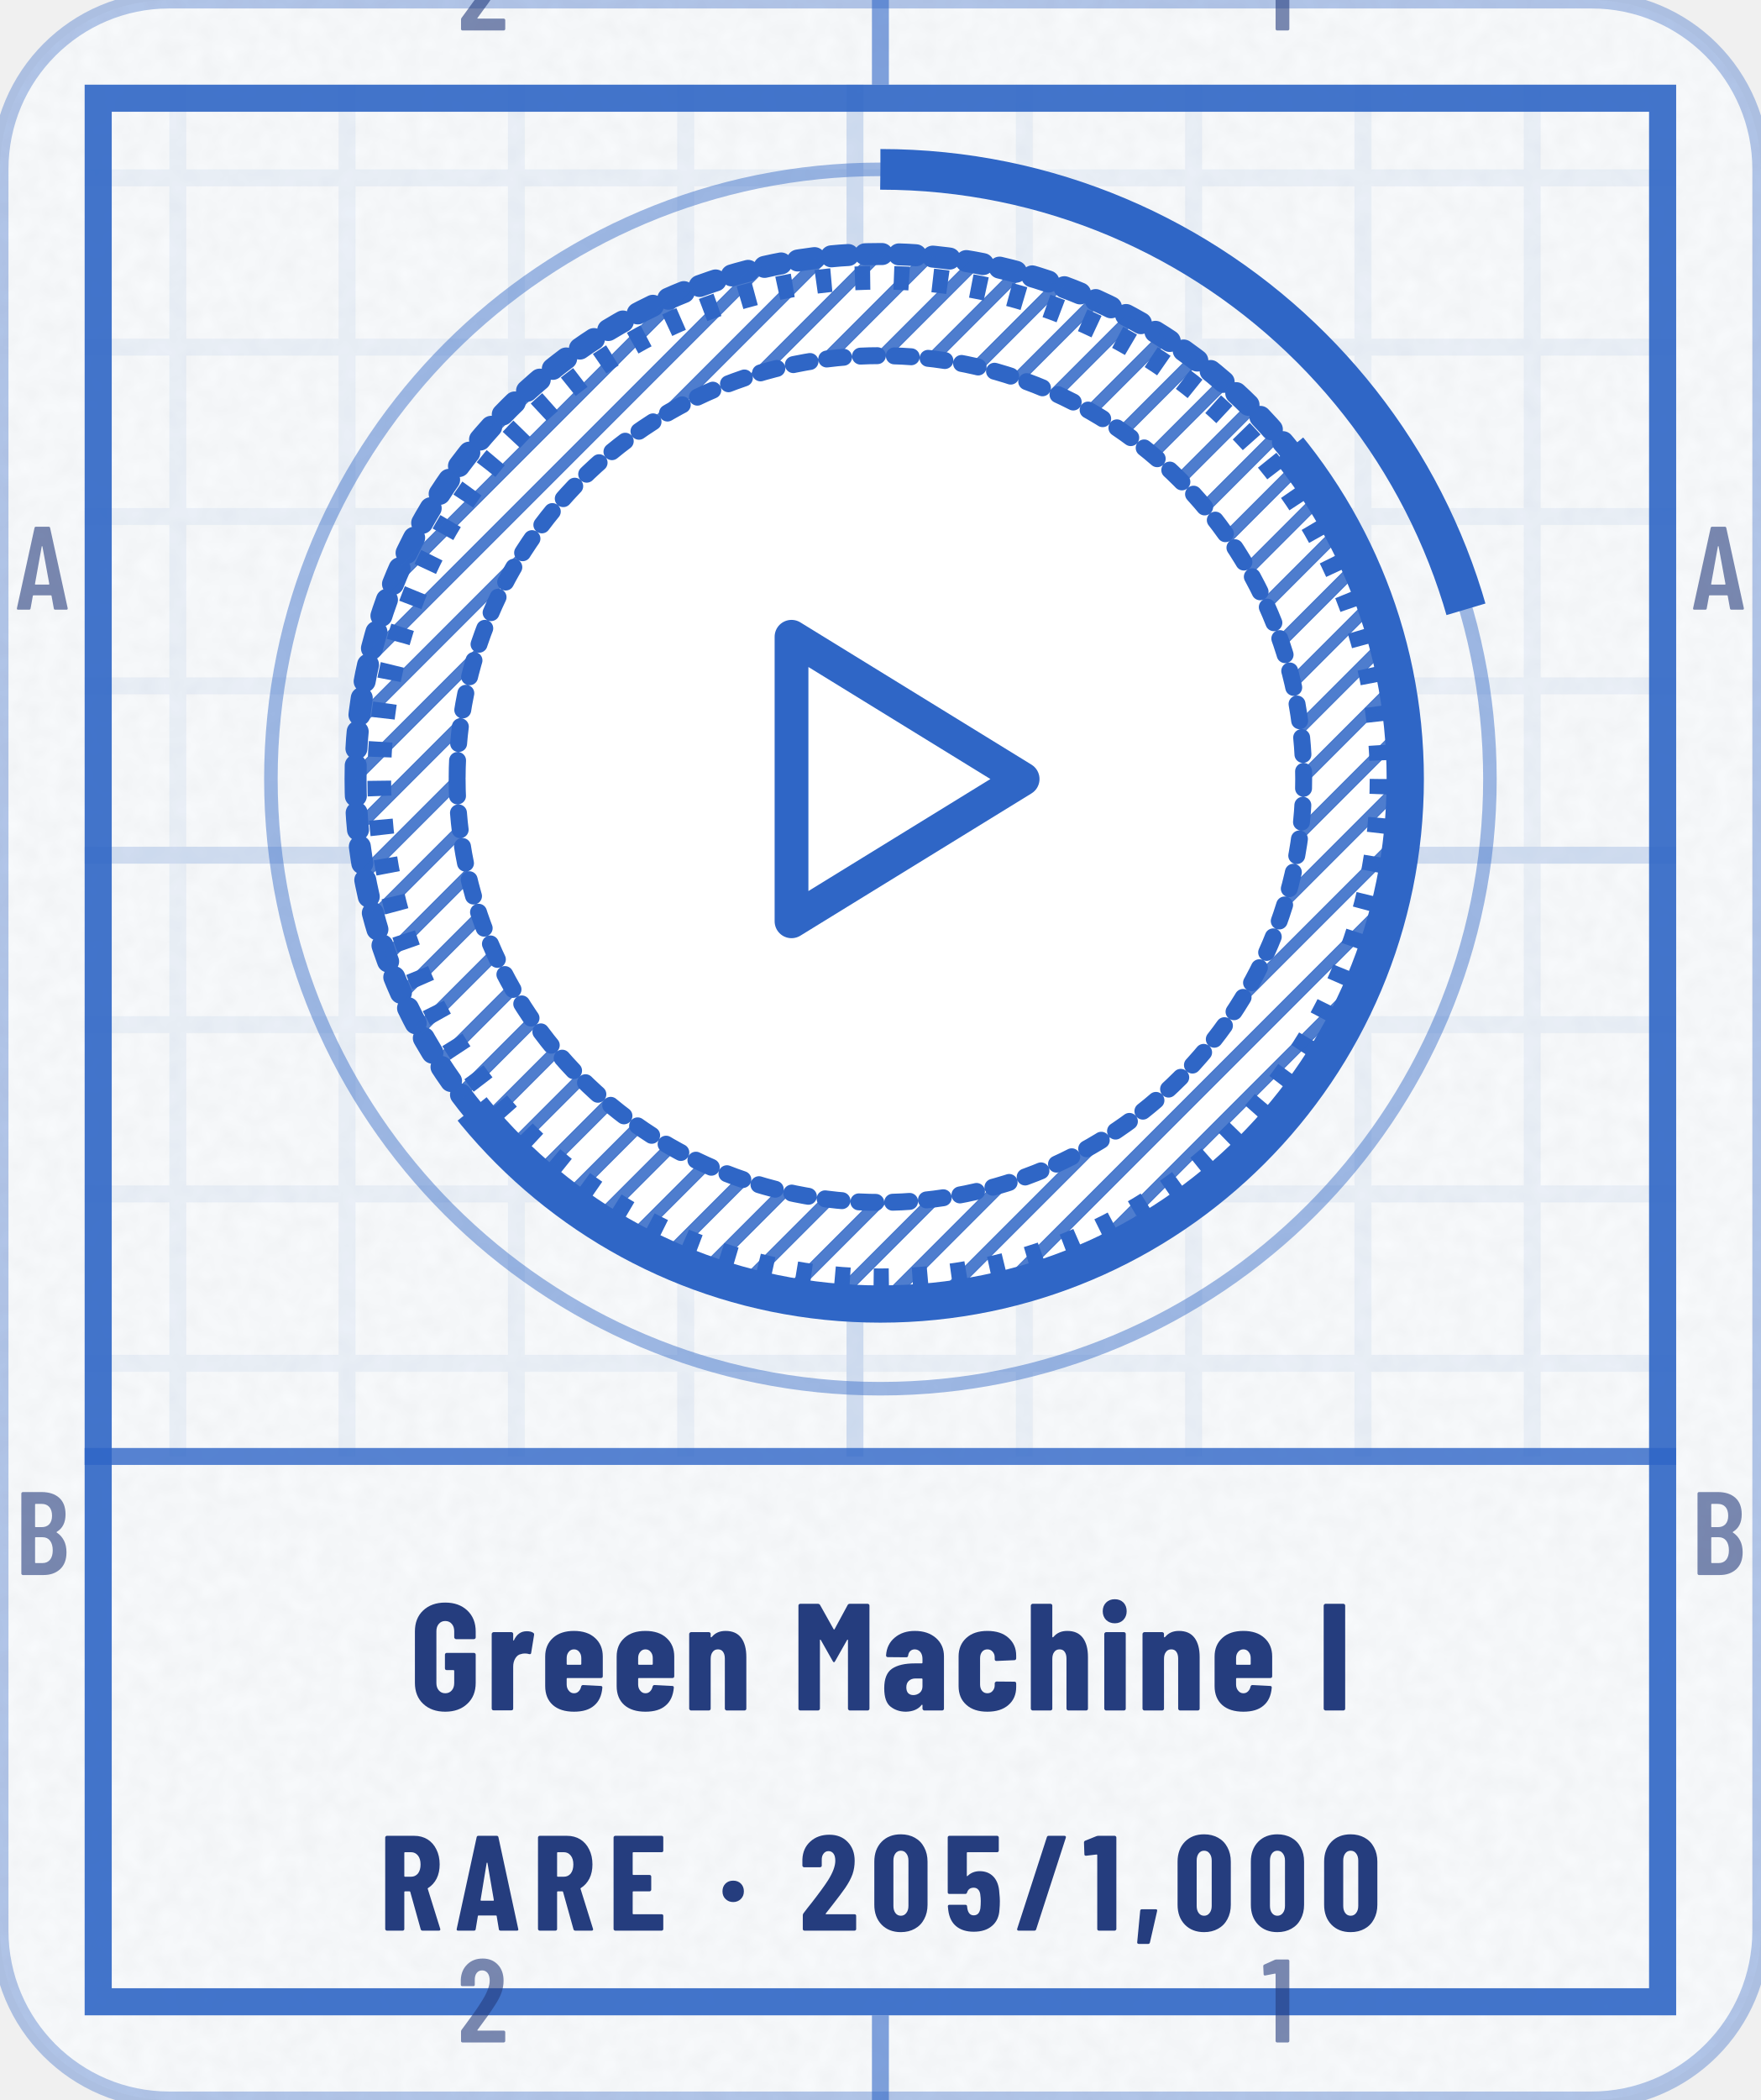
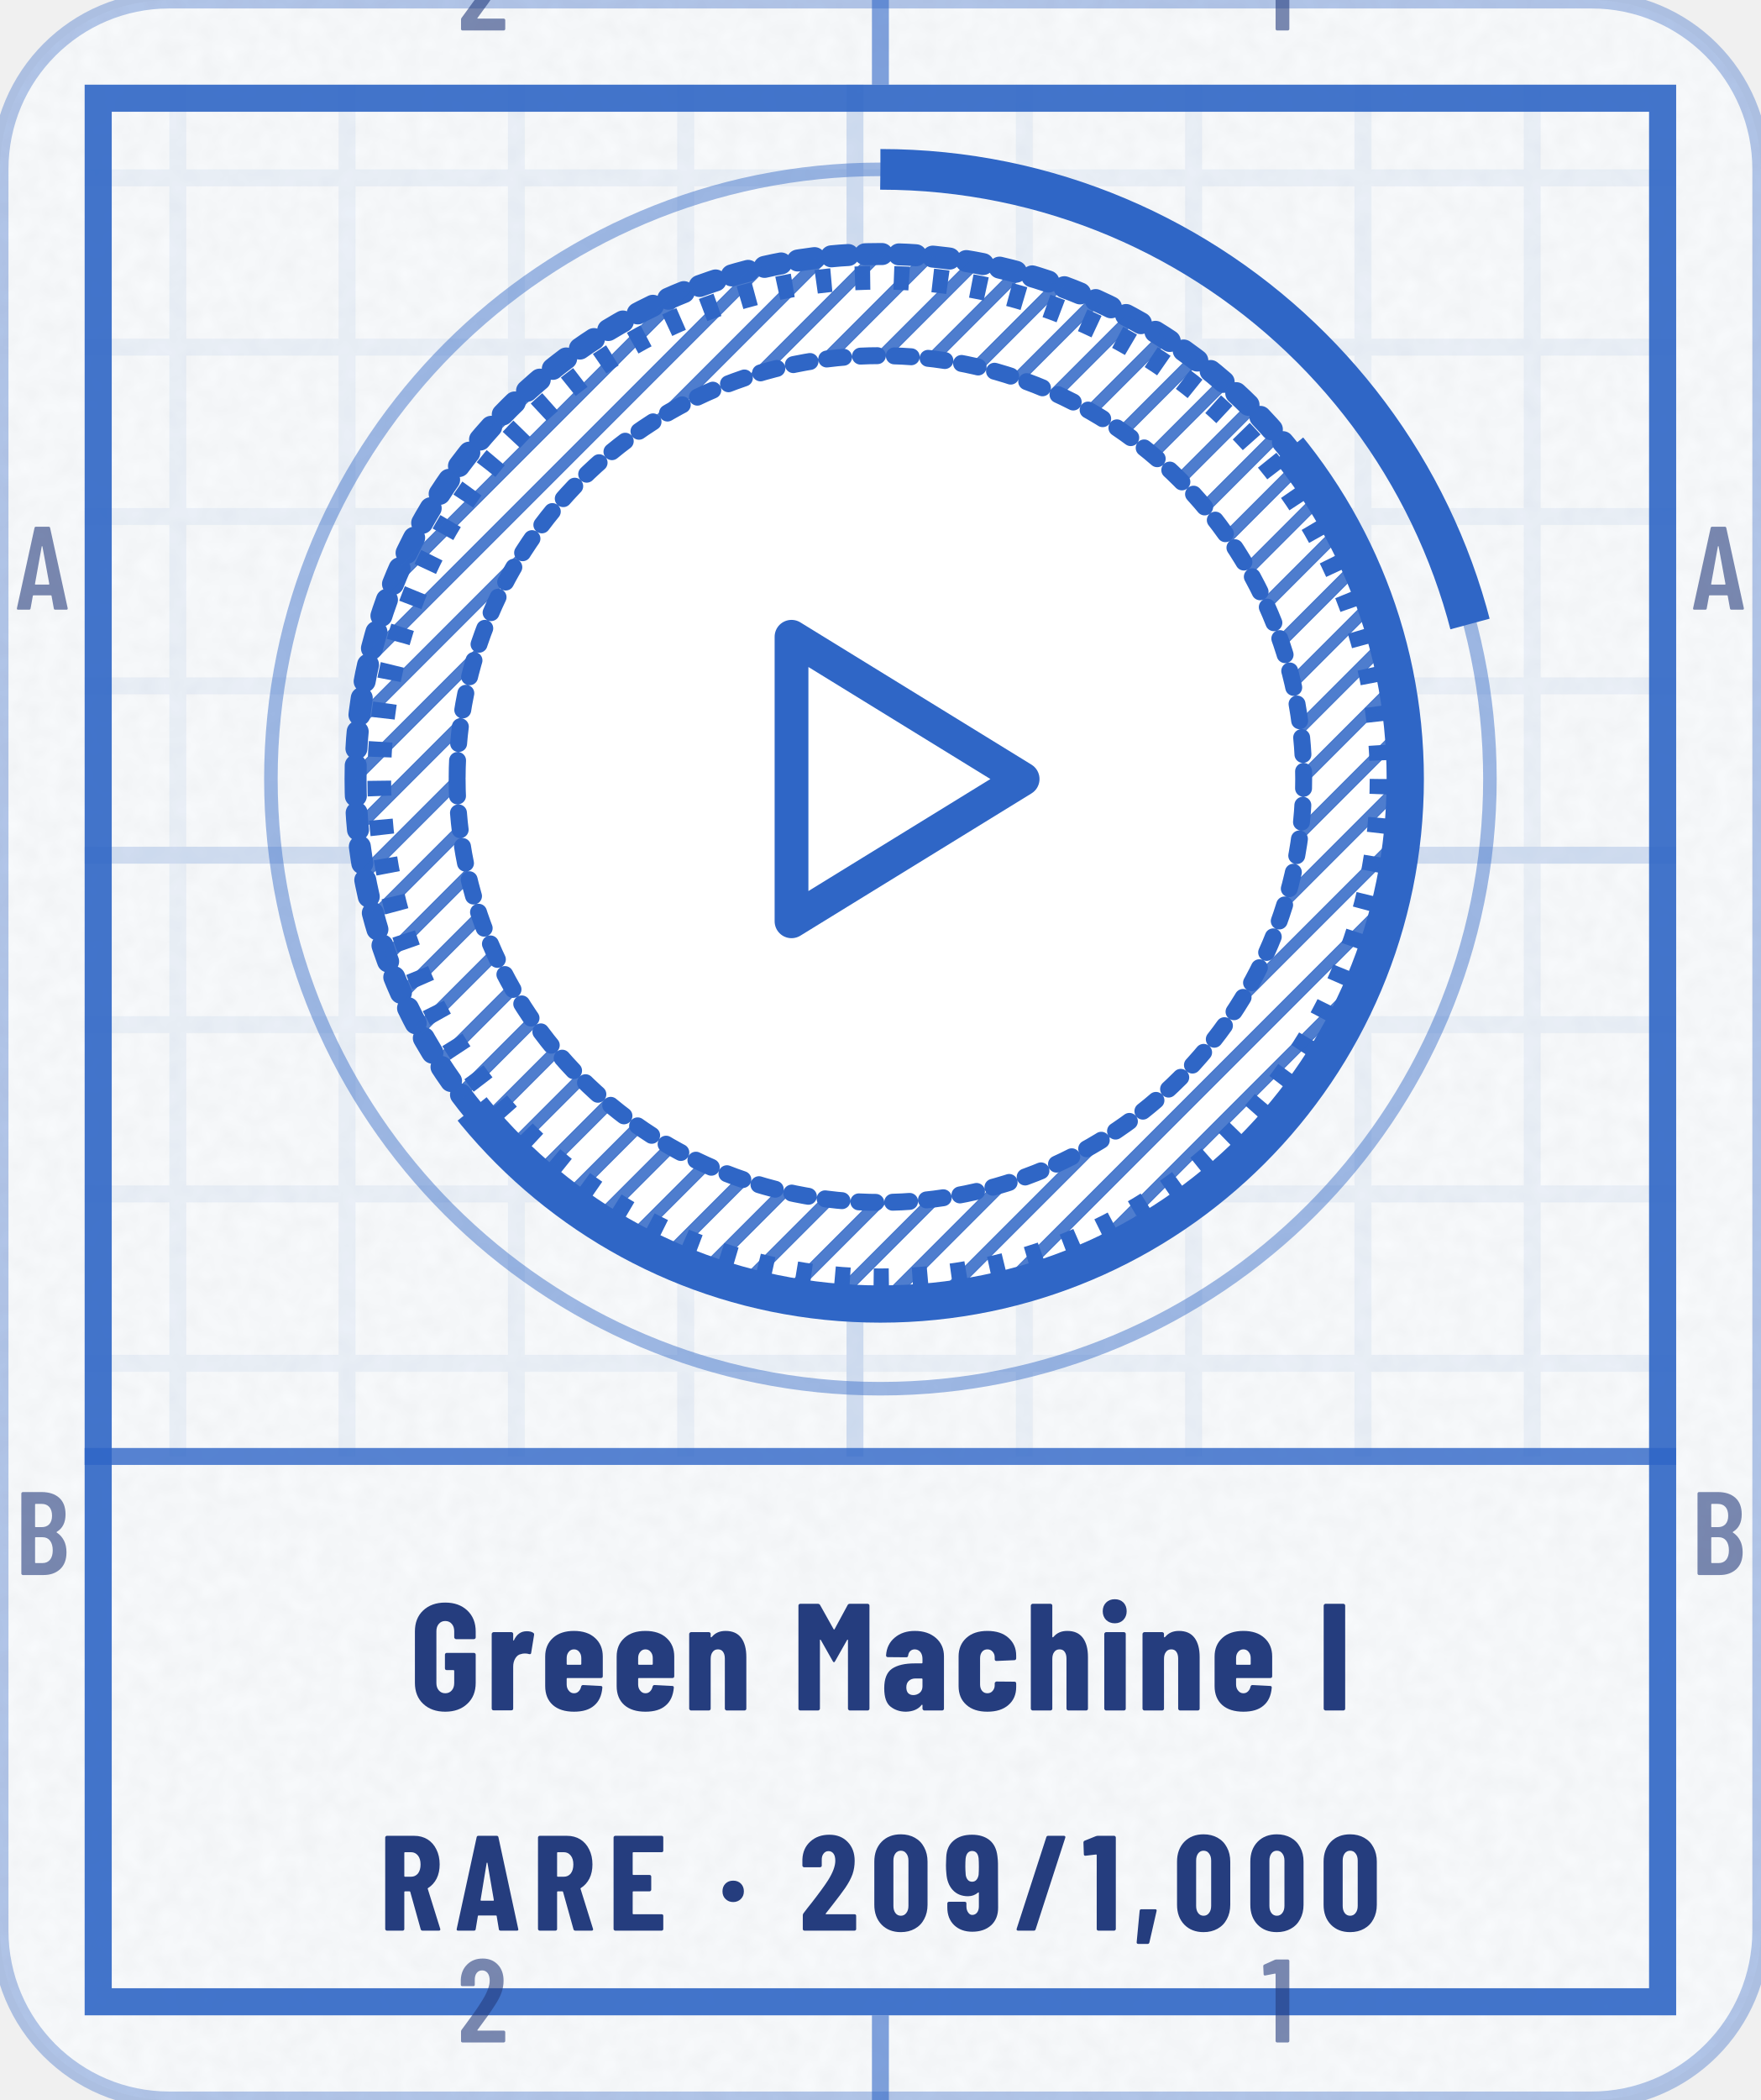
<svg xmlns="http://www.w3.org/2000/svg" width="104" height="124" viewBox="0 0 104 124" role="img" aria-label="Green Machine I: earned, Rare, 20% to Green Machine II">
  <style>@keyframes pl{from{stroke-dashoffset:1}}.pl{stroke-dasharray:1;animation:pl 1.6s cubic-bezier(.3,0,.2,1) .15s both}@keyframes sh{0%{transform:translateX(-110px)}38%,100%{transform:translateX(200px)}}.sh{animation:sh 6.5s ease-in-out infinite}@media (prefers-reduced-motion:reduce){.pl,.sp{animation:none}.sh,.bu{display:none}}</style>
  <defs>
    <clipPath id="kc1">
      <rect x="0" y="0" width="104" height="124" rx="10" />
    </clipPath>
    <filter id="kn2" x="0" y="0" width="100%" height="100%">
      <feTurbulence type="fractalNoise" baseFrequency=".85" numOctaves="2" stitchTiles="stitch" />
      <feColorMatrix values="0 0 0 0 0 0 0 0 0 0 0 0 0 0 0 0 0 0 0.035 0" />
    </filter>
    <pattern id="kp3" width="10" height="10" patternUnits="userSpaceOnUse">
      <path d="M10 .5H.5V10" fill="none" stroke="#2F66C6" stroke-opacity="0.07" />
    </pattern>
    <pattern id="kp4" width="50" height="50" patternUnits="userSpaceOnUse">
      <path d="M50 .5H.5V50" fill="none" stroke="#2F66C6" stroke-opacity="0.14" />
    </pattern>
    <clipPath id="kc5">
      <path clip-rule="evenodd" d="M5 5h94v114h-94zM5 86h94v33h-94z" />
    </clipPath>
    <pattern id="kh6" width="2.2" height="2.2" patternUnits="userSpaceOnUse" patternTransform="rotate(45)">
      <path d="M1.1 0V2.2" stroke="#2F66C6" stroke-width="0.7" stroke-opacity="0.85" />
    </pattern>
    <clipPath id="kc7">
      <path d="M364 -206L-260 298L-8 610L616 106Z" />
    </clipPath>
    <path id="m49" d="M122 700H218Q223 700 226 696Q230 693 230 688V12Q230 7 226 4Q223 0 218 0H126Q121 0 118 4Q114 7 114 12V576Q114 578 112 580Q111 582 109 581L27 565H24Q13 565 13 576L10 643Q10 653 18 657L107 697Q114 700 122 700Z" />
    <path id="m50" d="M173 100H392Q397 100 400 96Q404 93 404 88V12Q404 7 400 4Q397 0 392 0H43Q38 0 34 4Q31 7 31 12V92Q31 101 36 107L75 160Q114 212 152 266Q189 320 215 363Q273 459 273 522Q273 562 256 585Q238 608 209 608Q180 608 163 586Q146 563 147 526V487Q147 482 144 478Q140 475 135 475H41Q36 475 32 478Q29 482 29 487V530Q33 610 84 659Q134 708 214 708Q293 708 342 656Q390 605 390 521Q390 471 373 422Q356 373 319 317Q294 277 260 229Q225 181 214 166Q184 126 170 106Q168 104 169 102Q170 100 173 100Z" />
    <path id="m65" d="M325 11 306 116Q306 121 300 121H154Q148 121 148 116L129 11Q128 0 116 0H25Q11 0 14 13L162 689Q164 700 175 700H281Q292 700 294 689L442 13V9Q442 0 431 0H338Q326 0 325 11ZM171 212H282Q288 212 287 217L229 533Q228 536 226 536Q224 536 223 533L166 217Q165 212 171 212Z" />
    <path id="m66" d="M242 0H66Q61 0 58 4Q54 7 54 12V688Q54 693 58 696Q61 700 66 700H224Q319 700 373 652Q427 604 427 512Q427 409 354 365Q349 362 352 359Q391 334 413 292Q435 250 435 192Q435 100 382 50Q328 0 242 0ZM170 595V409Q170 404 175 404H226Q267 404 290 429Q313 454 313 500Q313 548 290 574Q267 600 226 600H175Q170 600 170 595ZM319 208Q319 260 296 290Q273 319 233 319H175Q170 319 170 314V106Q170 101 175 101H233Q273 101 296 129Q319 157 319 208Z" />
    <path id="n44" d="M30 -85 52 147Q54 158 64 158H166Q180 158 177 145L124 -87Q121 -98 111 -98H42Q36 -98 32 -94Q29 -91 30 -85Z" />
    <path id="n47" d="M18 14 237 690Q240 700 250 700H367Q373 700 376 696Q379 693 377 686L158 10Q155 0 145 0H28Q22 0 19 4Q16 7 18 14Z" />
    <path id="n48" d="M30 191V509Q30 600 84 656Q138 711 226 711Q284 711 329 686Q374 661 398 615Q423 569 423 509V191Q423 131 398 85Q374 39 329 14Q284 -11 226 -11Q138 -11 84 44Q30 100 30 191ZM282 183V517Q282 550 266 570Q251 590 226 590Q201 590 186 570Q171 550 171 517V183Q171 150 186 130Q201 110 226 110Q251 110 266 130Q282 150 282 183Z" />
    <path id="n49" d="M115 700H236Q241 700 244 696Q248 693 248 688V12Q248 7 244 4Q241 0 236 0H119Q114 0 110 4Q107 7 107 12V558Q107 562 102 562L25 553H23Q12 553 12 564L9 650Q9 660 18 664L100 697Q108 700 115 700Z" />
    <path id="n50" d="M200 121H409Q414 121 418 118Q421 114 421 109V12Q421 7 418 4Q414 0 409 0H39Q34 0 30 4Q27 7 27 12V113Q27 122 32 128Q72 181 88 200Q176 313 213 371Q267 457 267 516Q267 550 254 568Q240 587 217 587Q194 587 180 568Q166 550 167 521V480Q167 475 164 472Q160 468 155 468H36Q31 468 28 472Q24 475 24 480V527Q28 609 83 658Q138 708 223 708Q307 708 358 655Q410 602 410 515Q410 463 394 416Q377 369 340 315Q312 274 244 187L197 127Q195 125 196 123Q197 121 200 121Z" />
-     <path id="n53" d="M416 218Q416 185 413 155Q409 78 358 35Q308 -8 223 -8Q143 -8 94 32Q45 72 35 151L32 179Q32 191 44 191H161Q173 191 174 179Q174 173 176 163Q185 113 223 113Q243 113 256 126Q268 140 272 164Q275 190 275 219Q275 240 271 270Q267 293 254 305Q242 317 223 317Q185 317 174 282Q171 271 161 271H43Q38 271 34 274Q31 278 31 283V688Q31 693 34 696Q38 700 43 700H396Q401 700 404 696Q408 693 408 688V591Q408 586 404 582Q401 579 396 579H177Q172 579 172 574V406Q172 403 174 402Q176 401 178 404Q195 421 218 430Q241 439 267 439Q331 439 370 397Q408 355 412 280Q416 242 416 218Z" />
+     <path id="n57" d="M212 -8Q130 -8 79 40Q28 89 28 171V201Q28 206 32 210Q35 213 40 213H157Q162 213 166 210Q169 206 169 201V179Q169 152 182 134Q194 116 212 116Q234 116 248 134Q261 151 261 179V279Q261 282 259 282Q257 283 255 281Q223 254 181 254Q111 254 68 300Q26 346 21 423Q18 450 18 482Q18 504 20 542Q23 621 74 664Q125 708 210 708Q290 708 340 668Q389 628 398 549Q402 517 402 494L403 171Q404 89 352 40Q299 -8 212 -8ZM261 472Q261 509 259 534Q256 560 244 574Q231 588 211 588Q191 588 178 573Q166 558 163 531Q161 507 161 472Q161 449 164 410Q168 387 180 374Q192 361 211 361Q230 361 242 374Q255 388 259 412Q261 438 261 472Z" />
    <path id="n65" d="M325 11 309 107Q309 112 303 112H176Q170 112 170 107L154 11Q153 0 141 0H24Q11 0 14 13L161 689Q163 700 174 700H309Q320 700 322 689L468 13L469 9Q469 0 458 0H338Q326 0 325 11ZM194 221H284Q289 221 288 226L241 499Q240 502 238 502Q236 502 235 499L190 226Q190 221 194 221Z" />
    <path id="n69" d="M399 579H190Q185 579 185 574V416Q185 411 190 411H310Q315 411 318 408Q322 404 322 399V302Q322 297 318 294Q315 290 310 290H190Q185 290 185 285V126Q185 121 190 121H399Q404 121 408 118Q411 114 411 109V12Q411 7 408 4Q404 0 399 0H56Q51 0 48 4Q44 7 44 12V688Q44 693 48 696Q51 700 56 700H399Q404 700 408 696Q411 693 411 688V591Q411 586 408 582Q404 579 399 579Z" />
    <path id="n71" d="M34 181V519Q34 605 88 656Q143 708 233 708Q323 708 378 656Q433 604 433 518V480Q433 475 430 472Q426 468 421 468H304Q299 468 296 472Q292 475 292 480V520Q292 550 276 568Q260 587 233 587Q207 587 191 568Q175 550 175 520V180Q175 150 191 132Q207 113 233 113Q260 113 276 132Q292 150 292 180V260Q292 265 287 265H243Q238 265 234 268Q231 272 231 277V366Q231 371 234 374Q238 378 243 378H421Q426 378 430 374Q433 371 433 366V181Q433 95 378 44Q323 -8 233 -8Q143 -8 88 44Q34 95 34 181Z" />
    <path id="n73" d="M44 12V688Q44 693 48 696Q51 700 56 700H173Q178 700 182 696Q185 693 185 688V12Q185 7 182 4Q178 0 173 0H56Q51 0 48 4Q44 7 44 12Z" />
    <path id="n77" d="M379 700H495Q500 700 504 696Q507 693 507 688V12Q507 7 504 4Q500 0 495 0H378Q373 0 370 4Q366 7 366 12V461Q366 465 364 465Q362 465 360 462L282 324Q277 316 274 316Q271 316 266 324L188 462Q186 465 184 465Q182 465 182 461V12Q182 7 178 4Q175 0 170 0H53Q48 0 44 4Q41 7 41 12V688Q41 693 44 696Q48 700 53 700H168Q178 700 183 692L272 533Q275 529 278 533L364 692Q368 700 379 700Z" />
    <path id="n82" d="M306 10 229 286Q227 290 224 290H190Q185 290 185 285V12Q185 7 182 4Q178 0 173 0H56Q51 0 48 4Q44 7 44 12V688Q44 693 48 696Q51 700 56 700H258Q313 700 356 674Q399 647 422 599Q446 551 446 489Q446 430 424 385Q401 340 361 315Q359 314 358 312Q357 311 358 309L450 14L451 10Q451 0 440 0H320Q309 0 306 10ZM185 574V403Q185 398 190 398H235Q266 398 286 422Q305 447 305 488Q305 530 286 554Q266 579 235 579H190Q185 579 185 574Z" />
    <path id="n97" d="M415 355V12Q415 7 412 4Q408 0 403 0H286Q281 0 278 4Q274 7 274 12V34Q274 37 272 38Q270 39 268 36Q235 -6 166 -8Q108 -8 66 24Q23 56 23 146Q23 239 74 274Q126 309 223 309H269Q274 309 274 314V339Q274 366 260 384Q245 401 223 401Q206 401 194 390Q183 380 180 361Q179 349 167 349L47 350Q35 350 35 362Q40 435 92 478Q144 522 224 522Q309 522 362 476Q415 430 415 355ZM274 158V205Q274 210 269 210H228Q201 210 184 194Q168 179 168 152Q168 127 180 114Q193 101 214 101Q237 101 256 116Q274 132 274 158Z" />
    <path id="n99" d="M31 160V354Q31 430 82 476Q132 522 220 522Q308 522 358 477Q409 432 409 360V342Q409 337 406 334Q402 330 397 330L280 325Q268 325 268 337V349Q268 371 254 386Q241 401 220 401Q198 401 185 385Q172 369 172 343V171Q172 145 185 129Q198 113 220 113Q241 113 254 128Q268 144 268 165V178Q268 183 272 186Q275 190 280 190L397 189Q402 189 406 186Q409 182 409 177V154Q409 80 358 36Q308 -8 220 -8Q132 -8 82 37Q31 82 31 160Z" />
    <path id="n101" d="M397 213H177Q172 213 172 208V171Q172 146 186 130Q199 113 220 113Q239 113 251 126Q263 138 267 157Q270 167 280 167L395 161Q400 161 404 158Q407 154 406 148Q399 71 352 32Q306 -8 220 -8Q131 -8 81 36Q31 81 31 160V354Q31 430 82 476Q132 522 220 522Q308 522 358 476Q409 430 409 354V225Q409 220 406 216Q402 213 397 213ZM172 344V305Q172 300 177 300H263Q268 300 268 305V344Q268 369 254 385Q241 401 220 401Q199 401 186 385Q172 369 172 344Z" />
    <path id="n104" d="M413 351V12Q413 7 410 4Q406 0 401 0H284Q279 0 276 4Q272 7 272 12V340Q272 369 260 385Q249 401 227 401Q204 401 192 384Q179 368 179 338V12Q179 7 176 4Q172 0 167 0H50Q45 0 42 4Q38 7 38 12V688Q38 693 42 696Q45 700 50 700H167Q172 700 176 696Q179 693 179 688V483Q179 480 182 480Q184 480 188 484Q220 522 277 522Q345 522 379 477Q413 432 413 351Z" />
    <path id="n105" d="M30 651Q30 686 52 708Q74 730 109 730Q144 730 166 708Q187 686 187 651Q187 617 165 594Q143 572 109 572Q75 572 52 594Q30 617 30 651ZM40 12V502Q40 507 44 510Q47 514 52 514H169Q174 514 178 510Q181 507 181 502V12Q181 7 178 4Q174 0 169 0H52Q47 0 44 4Q40 7 40 12Z" />
    <path id="n110" d="M413 351V12Q413 7 410 4Q406 0 401 0H284Q279 0 276 4Q272 7 272 12V340Q272 369 260 385Q249 401 227 401Q204 401 192 384Q179 368 179 338V12Q179 7 176 4Q172 0 167 0H50Q45 0 42 4Q38 7 38 12V502Q38 507 42 510Q45 514 50 514H167Q172 514 176 510Q179 507 179 502V483Q179 480 182 480Q184 480 188 484Q220 522 277 522Q345 522 379 477Q413 432 413 351Z" />
    <path id="n114" d="M310 510Q318 505 316 495L297 378Q296 367 283 370Q272 374 256 374Q241 374 230 370Q207 366 193 342Q179 319 179 288V13Q179 8 176 4Q172 1 167 1H50Q45 1 42 4Q38 8 38 13V502Q38 507 42 510Q45 514 50 514H167Q172 514 176 510Q179 507 179 502V463Q179 459 180 458Q182 458 184 461Q211 520 268 520Q295 520 310 510Z" />
    <path id="n183" d="M34 290Q34 325 56 347Q78 369 113 369Q148 369 170 347Q192 325 192 290Q192 256 170 234Q147 211 113 211Q79 211 56 234Q34 256 34 290Z" />
  </defs>
  <rect y="0" width="104" height="124" rx="10" fill="#FFFFFF" stroke="#2F66C6" stroke-opacity=".35" />
  <rect y="0" width="104" height="124" rx="10" fill="#2F66C6" fill-opacity=".03" />
  <rect y="0" width="104" height="124" clip-path="url(#kc1)" filter="url(#kn2)" />
  <g clip-path="url(#kc5)">
    <rect y="0" width="104" height="124" fill="url(#kp3)" />
    <rect y="0" width="104" height="124" fill="url(#kp4)" />
  </g>
  <rect x="5.8" y="5.8" width="92.4" height="112.4" fill="none" stroke="#2F66C6" stroke-opacity="0.9" stroke-width="1.6" />
  <path d="M52 0V5M52 119V124" stroke="#2F66C6" stroke-opacity="0.6" />
  <g transform="scale(0.007 -0.007)" fill="#253D7E" fill-opacity="0.6">
    <use href="#m50" x="3859" y="-257" />
    <use href="#m50" x="3859" y="-17229" />
    <use href="#m49" x="10649" y="-257" />
    <use href="#m49" x="10649" y="-17229" />
    <use href="#m65" x="129" y="-5143" />
    <use href="#m65" x="14272" y="-5143" />
    <use href="#m66" x="126" y="-13286" />
    <use href="#m66" x="14269" y="-13286" />
  </g>
  <path d="M5 86H99" stroke="#2F66C6" stroke-opacity=".8" stroke-width="1" />
  <circle cx="52" cy="46" r="36" fill="none" stroke="#2F66C6" stroke-opacity=".45" stroke-width=".8" />
-   <circle cx="52" cy="46" r="36" fill="none" stroke="#2F66C6" stroke-width="2.4" stroke-dasharray="46.4 226.2" transform="rotate(-90 52 46)" />
+   <circle cx="52" cy="46" r="36" fill="none" stroke="#2F66C6" stroke-width="2.4" stroke-dasharray="47.3 226.2" transform="rotate(-90 52 46)" />
  <path d="M21 46a31 31 0 1 0 62 0a31 31 0 1 0 -62 0Z" fill="#FFFFFF" stroke="#2F66C6" stroke-width="1.3" stroke-linejoin="round" stroke-linecap="round" class="pl" pathLength="1" />
  <circle cx="52" cy="46" r="29.6" fill="none" stroke="#2F66C6" stroke-width="1.4" stroke-dasharray=".9 1.4" />
  <path d="M21 46a31 31 0 1 0 62 0a31 31 0 1 0 -62 0ZM27 46a25 25 0 1 0 50 0a25 25 0 1 0 -50 0Z" fill-rule="evenodd" fill="url(#kh6)" />
  <path d="M27 46a25 25 0 1 0 50 0a25 25 0 1 0 -50 0Z" fill="#FFFFFF" stroke="#2F66C6" stroke-width="1" stroke-linejoin="round" stroke-linecap="round" class="pl" pathLength="1" />
  <g transform="translate(39.4 33.4) scale(1.05)" fill="none" stroke="#2F66C6" stroke-width="1.9" stroke-linecap="round" stroke-linejoin="round">
    <path d="M7 4l13 8-13 8z" />
  </g>
  <g clip-path="url(#kc7)">
    <path d="M21 46a31 31 0 1 0 62 0a31 31 0 1 0 -62 0Z" fill="none" stroke="#2F66C6" stroke-width="2.2" stroke-linejoin="round" stroke-linecap="round" />
  </g>
  <g transform="translate(24.2 101) scale(0.009 -0.009)" fill="#253D7E">
    <use href="#n71" x="0" />
    <use href="#n114" x="500" />
    <use href="#n101" x="858" />
    <use href="#n101" x="1327" />
    <use href="#n110" x="1796" />
    <use href="#n77" x="2510" />
    <use href="#n97" x="3091" />
    <use href="#n99" x="3571" />
    <use href="#n104" x="4038" />
    <use href="#n105" x="4518" />
    <use href="#n110" x="4771" />
    <use href="#n101" x="5251" />
    <use href="#n73" x="5954" />
  </g>
  <g transform="translate(22.4 114) scale(0.008 -0.008)" fill="#253D7E">
    <use href="#n82" x="0" />
    <use href="#n65" x="558" />
    <use href="#n82" x="1128" />
    <use href="#n69" x="1686" />
    <use href="#n183" x="2500" />
    <use href="#n50" x="3100" />
    <use href="#n48" x="3625" />
-     <use href="#n53" x="4166" />
-     <use href="#n47" x="4692" />
-     <use href="#n49" x="5194" />
-     <use href="#n44" x="5566" />
-     <use href="#n48" x="5864" />
-     <use href="#n48" x="6405" />
-     <use href="#n48" x="6946" />
+     <use href="#n57" x="4166" />
+     <use href="#n47" x="4688" />
+     <use href="#n49" x="5190" />
+     <use href="#n44" x="5562" />
+     <use href="#n48" x="5860" />
+     <use href="#n48" x="6401" />
+     <use href="#n48" x="6942" />
  </g>
</svg>
